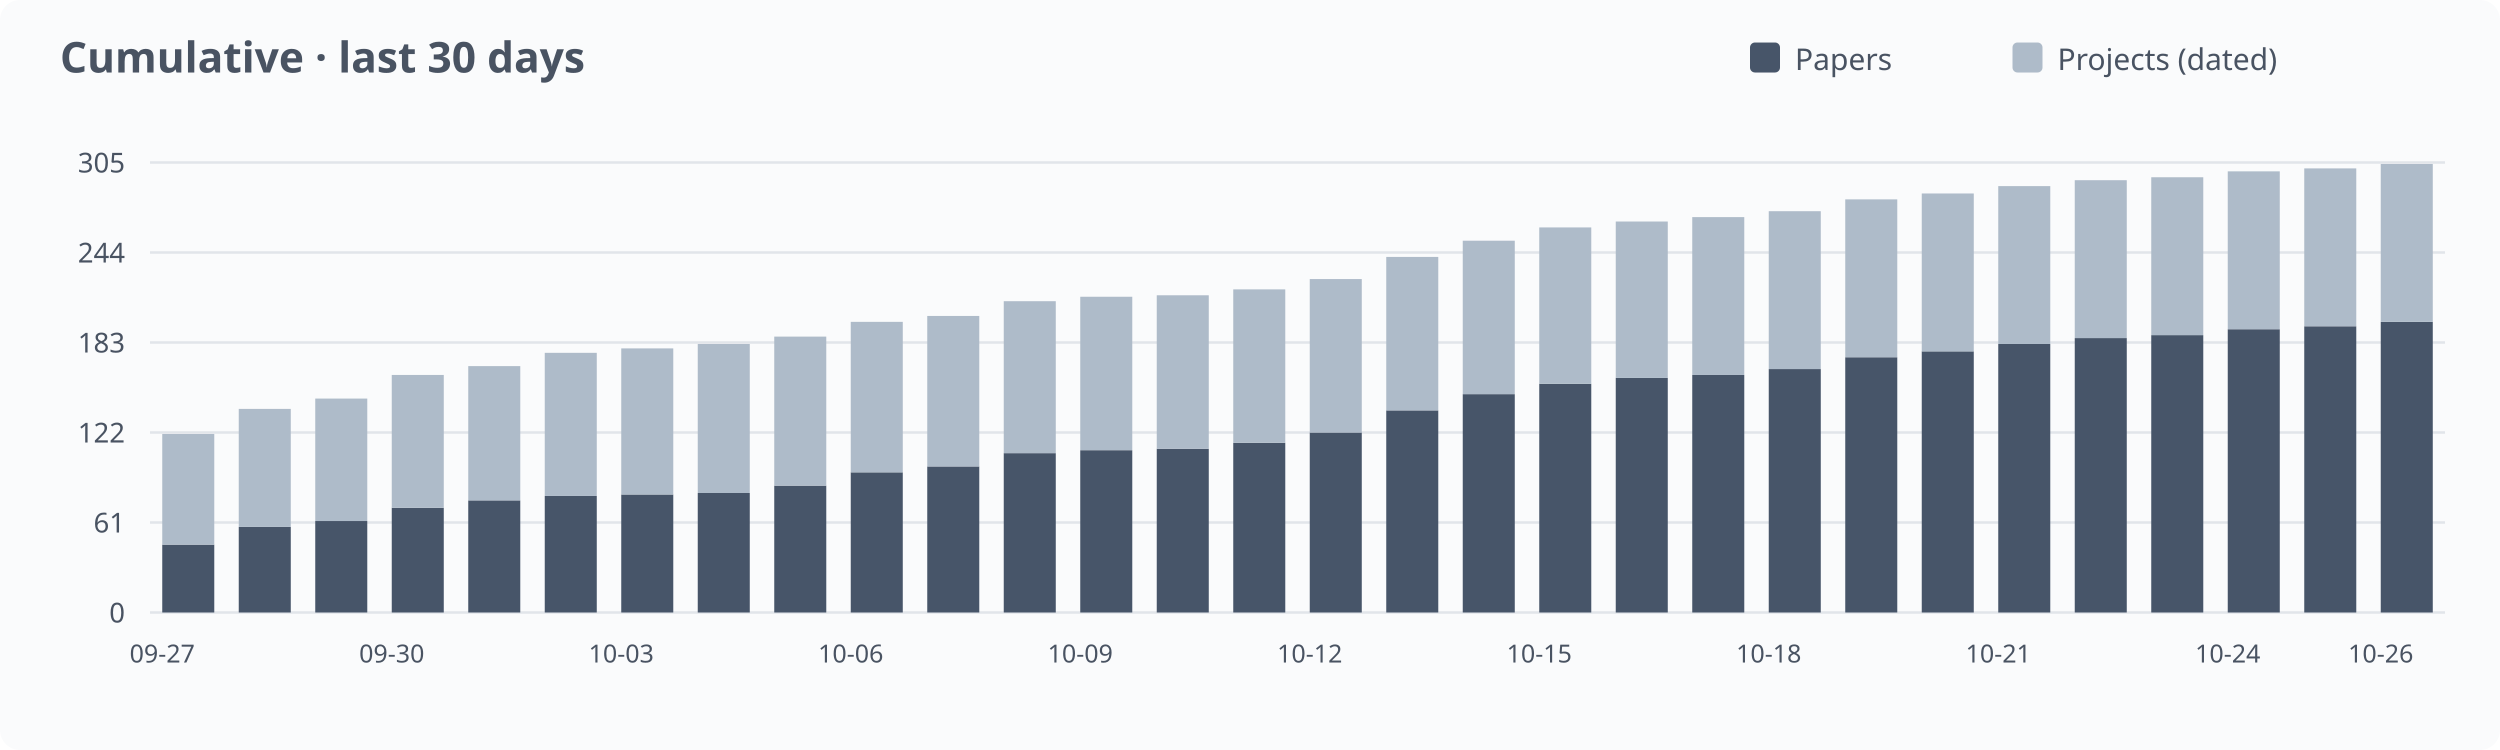
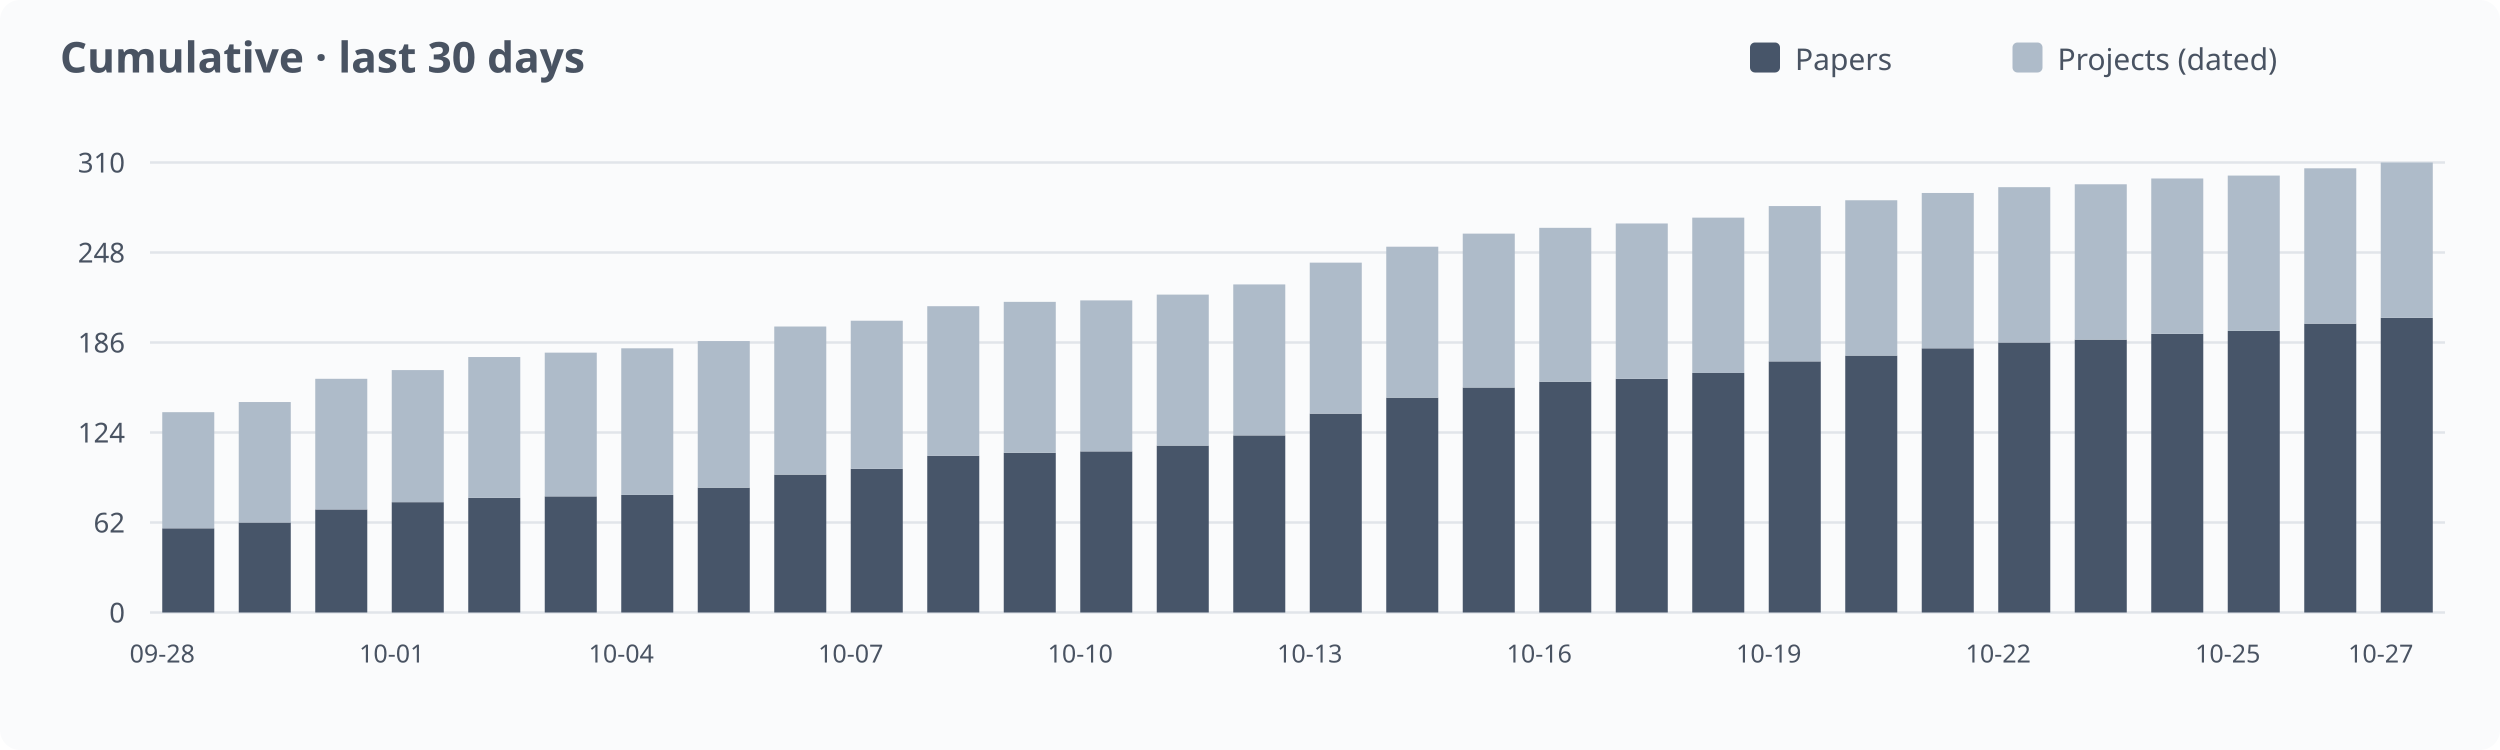
<svg xmlns="http://www.w3.org/2000/svg" width="1000" height="300" viewBox="0 0 1000 300" role="img" aria-labelledby="title desc">
  <rect width="100%" height="100%" rx="8" fill="#fafbfc" />
  <g font-family="system-ui,sans-serif" fill="#495362">
    <text x="24" y="29" font-size="17" font-weight="600">Cumulative · last 30 days</text>
    <rect x="700" y="17" width="12" height="12" rx="2" fill="#475569" />
    <text x="718" y="28" font-size="12">Papers</text>
    <rect x="805" y="17" width="12" height="12" rx="2" fill="#aebbc9" />
    <text x="823" y="28" font-size="12">Projects (dated)</text>
    <path d="M60 245.0H978" stroke="#e1e5ea" />
    <text x="50" y="249.0" text-anchor="end" font-size="11">0</text>
    <path d="M60 209.0H978" stroke="#e1e5ea" />
-     <text x="50" y="213.0" text-anchor="end" font-size="11">61</text>
+     <text x="50" y="213.0" text-anchor="end" font-size="11">62</text>
    <path d="M60 173.0H978" stroke="#e1e5ea" />
-     <text x="50" y="177.0" text-anchor="end" font-size="11">122</text>
+     <text x="50" y="177.0" text-anchor="end" font-size="11">124</text>
    <path d="M60 137.0H978" stroke="#e1e5ea" />
-     <text x="50" y="141.0" text-anchor="end" font-size="11">183</text>
+     <text x="50" y="141.0" text-anchor="end" font-size="11">186</text>
    <path d="M60 101.0H978" stroke="#e1e5ea" />
-     <text x="50" y="105.0" text-anchor="end" font-size="11">244</text>
+     <text x="50" y="105.0" text-anchor="end" font-size="11">248</text>
    <path d="M60 65.0H978" stroke="#e1e5ea" />
-     <text x="50" y="69.0" text-anchor="end" font-size="11">305</text>
-     <rect x="64.90" y="217.85" width="20.81" height="27.15" fill="#475569" />
-     <rect x="64.90" y="173.59" width="20.81" height="44.26" fill="#aebbc9" />
-     <text x="64.90" y="265" text-anchor="middle" font-size="10">09-27</text>
-     <rect x="95.50" y="210.77" width="20.81" height="34.23" fill="#475569" />
-     <rect x="95.50" y="163.56" width="20.81" height="47.21" fill="#aebbc9" />
-     <rect x="126.10" y="208.41" width="20.81" height="36.59" fill="#475569" />
-     <rect x="126.10" y="159.43" width="20.81" height="48.98" fill="#aebbc9" />
-     <rect x="156.70" y="203.10" width="20.81" height="41.90" fill="#475569" />
-     <rect x="156.70" y="149.98" width="20.81" height="53.11" fill="#aebbc9" />
-     <text x="156.70" y="265" text-anchor="middle" font-size="10">09-30</text>
-     <rect x="187.30" y="200.15" width="20.81" height="44.85" fill="#475569" />
-     <rect x="187.30" y="146.44" width="20.81" height="53.70" fill="#aebbc9" />
-     <rect x="217.90" y="198.38" width="20.81" height="46.62" fill="#475569" />
-     <rect x="217.90" y="141.13" width="20.81" height="57.25" fill="#aebbc9" />
-     <rect x="248.50" y="197.79" width="20.81" height="47.21" fill="#475569" />
-     <rect x="248.50" y="139.36" width="20.81" height="58.43" fill="#aebbc9" />
-     <text x="248.50" y="265" text-anchor="middle" font-size="10">10-03</text>
-     <rect x="279.10" y="197.20" width="20.81" height="47.80" fill="#475569" />
-     <rect x="279.10" y="137.59" width="20.81" height="59.61" fill="#aebbc9" />
-     <rect x="309.70" y="194.25" width="20.81" height="50.75" fill="#475569" />
-     <rect x="309.70" y="134.64" width="20.81" height="59.61" fill="#aebbc9" />
-     <rect x="340.30" y="188.93" width="20.81" height="56.07" fill="#475569" />
-     <rect x="340.30" y="128.74" width="20.81" height="60.20" fill="#aebbc9" />
-     <text x="340.30" y="265" text-anchor="middle" font-size="10">10-06</text>
-     <rect x="370.90" y="186.57" width="20.81" height="58.43" fill="#475569" />
-     <rect x="370.90" y="126.38" width="20.81" height="60.20" fill="#aebbc9" />
-     <rect x="401.50" y="181.26" width="20.81" height="63.74" fill="#475569" />
-     <rect x="401.50" y="120.48" width="20.81" height="60.79" fill="#aebbc9" />
-     <rect x="432.10" y="180.08" width="20.81" height="64.92" fill="#475569" />
-     <rect x="432.10" y="118.70" width="20.81" height="61.38" fill="#aebbc9" />
-     <text x="432.10" y="265" text-anchor="middle" font-size="10">10-09</text>
-     <rect x="462.70" y="179.49" width="20.81" height="65.51" fill="#475569" />
-     <rect x="462.70" y="118.11" width="20.81" height="61.38" fill="#aebbc9" />
-     <rect x="493.30" y="177.13" width="20.81" height="67.87" fill="#475569" />
-     <rect x="493.30" y="115.75" width="20.81" height="61.38" fill="#aebbc9" />
-     <rect x="523.90" y="173.00" width="20.81" height="72.00" fill="#475569" />
-     <rect x="523.90" y="111.62" width="20.81" height="61.38" fill="#aebbc9" />
-     <text x="523.90" y="265" text-anchor="middle" font-size="10">10-12</text>
-     <rect x="554.50" y="164.15" width="20.81" height="80.85" fill="#475569" />
-     <rect x="554.50" y="102.77" width="20.81" height="61.38" fill="#aebbc9" />
-     <rect x="585.10" y="157.66" width="20.81" height="87.34" fill="#475569" />
-     <rect x="585.10" y="96.28" width="20.81" height="61.38" fill="#aebbc9" />
-     <rect x="615.70" y="153.52" width="20.81" height="91.48" fill="#475569" />
-     <rect x="615.70" y="90.97" width="20.81" height="62.56" fill="#aebbc9" />
-     <text x="615.70" y="265" text-anchor="middle" font-size="10">10-15</text>
-     <rect x="646.30" y="151.16" width="20.81" height="93.84" fill="#475569" />
-     <rect x="646.30" y="88.61" width="20.81" height="62.56" fill="#aebbc9" />
-     <rect x="676.90" y="149.98" width="20.81" height="95.02" fill="#475569" />
-     <rect x="676.90" y="86.84" width="20.81" height="63.15" fill="#aebbc9" />
-     <rect x="707.50" y="147.62" width="20.81" height="97.38" fill="#475569" />
-     <rect x="707.50" y="84.48" width="20.81" height="63.15" fill="#aebbc9" />
-     <text x="707.50" y="265" text-anchor="middle" font-size="10">10-18</text>
-     <rect x="738.10" y="142.90" width="20.81" height="102.10" fill="#475569" />
-     <rect x="738.10" y="79.75" width="20.81" height="63.15" fill="#aebbc9" />
-     <rect x="768.70" y="140.54" width="20.81" height="104.46" fill="#475569" />
-     <rect x="768.70" y="77.39" width="20.81" height="63.15" fill="#aebbc9" />
-     <rect x="799.30" y="137.59" width="20.81" height="107.41" fill="#475569" />
-     <rect x="799.30" y="74.44" width="20.81" height="63.15" fill="#aebbc9" />
-     <text x="799.30" y="265" text-anchor="middle" font-size="10">10-21</text>
-     <rect x="829.90" y="135.23" width="20.81" height="109.77" fill="#475569" />
-     <rect x="829.90" y="72.08" width="20.81" height="63.15" fill="#aebbc9" />
-     <rect x="860.50" y="134.05" width="20.81" height="110.95" fill="#475569" />
-     <rect x="860.50" y="70.90" width="20.81" height="63.15" fill="#aebbc9" />
-     <rect x="891.10" y="131.69" width="20.81" height="113.31" fill="#475569" />
-     <rect x="891.10" y="68.54" width="20.81" height="63.15" fill="#aebbc9" />
-     <text x="891.10" y="265" text-anchor="middle" font-size="10">10-24</text>
-     <rect x="921.70" y="130.51" width="20.81" height="114.49" fill="#475569" />
-     <rect x="921.70" y="67.36" width="20.81" height="63.15" fill="#aebbc9" />
-     <rect x="952.30" y="128.74" width="20.81" height="116.26" fill="#475569" />
-     <rect x="952.30" y="65.59" width="20.81" height="63.15" fill="#aebbc9" />
-     <text x="952.30" y="265" text-anchor="middle" font-size="10">10-26</text>
+     <text x="50" y="69.0" text-anchor="end" font-size="11">310</text>
+     <rect x="64.90" y="211.32" width="20.81" height="33.68" fill="#475569" />
+     <rect x="64.90" y="164.87" width="20.81" height="46.45" fill="#aebbc9" />
+     <text x="64.90" y="265" text-anchor="middle" font-size="10">09-28</text>
+     <rect x="95.50" y="209.00" width="20.81" height="36.00" fill="#475569" />
+     <rect x="95.50" y="160.81" width="20.81" height="48.19" fill="#aebbc9" />
+     <rect x="126.10" y="203.77" width="20.81" height="41.23" fill="#475569" />
+     <rect x="126.10" y="151.52" width="20.81" height="52.26" fill="#aebbc9" />
+     <rect x="156.70" y="200.87" width="20.81" height="44.13" fill="#475569" />
+     <rect x="156.70" y="148.03" width="20.81" height="52.84" fill="#aebbc9" />
+     <text x="156.70" y="265" text-anchor="middle" font-size="10">10-01</text>
+     <rect x="187.30" y="199.13" width="20.81" height="45.87" fill="#475569" />
+     <rect x="187.30" y="142.81" width="20.81" height="56.32" fill="#aebbc9" />
+     <rect x="217.90" y="198.55" width="20.81" height="46.45" fill="#475569" />
+     <rect x="217.90" y="141.06" width="20.81" height="57.48" fill="#aebbc9" />
+     <rect x="248.50" y="197.97" width="20.81" height="47.03" fill="#475569" />
+     <rect x="248.50" y="139.32" width="20.81" height="58.65" fill="#aebbc9" />
+     <text x="248.50" y="265" text-anchor="middle" font-size="10">10-04</text>
+     <rect x="279.10" y="195.06" width="20.81" height="49.94" fill="#475569" />
+     <rect x="279.10" y="136.42" width="20.81" height="58.65" fill="#aebbc9" />
+     <rect x="309.70" y="189.84" width="20.81" height="55.16" fill="#475569" />
+     <rect x="309.70" y="130.61" width="20.81" height="59.23" fill="#aebbc9" />
+     <rect x="340.30" y="187.52" width="20.81" height="57.48" fill="#475569" />
+     <rect x="340.30" y="128.29" width="20.81" height="59.23" fill="#aebbc9" />
+     <text x="340.30" y="265" text-anchor="middle" font-size="10">10-07</text>
+     <rect x="370.90" y="182.29" width="20.81" height="62.71" fill="#475569" />
+     <rect x="370.90" y="122.48" width="20.81" height="59.81" fill="#aebbc9" />
+     <rect x="401.50" y="181.13" width="20.81" height="63.87" fill="#475569" />
+     <rect x="401.50" y="120.74" width="20.81" height="60.39" fill="#aebbc9" />
+     <rect x="432.10" y="180.55" width="20.81" height="64.45" fill="#475569" />
+     <rect x="432.10" y="120.16" width="20.81" height="60.39" fill="#aebbc9" />
+     <text x="432.10" y="265" text-anchor="middle" font-size="10">10-10</text>
+     <rect x="462.70" y="178.23" width="20.81" height="66.77" fill="#475569" />
+     <rect x="462.70" y="117.84" width="20.81" height="60.39" fill="#aebbc9" />
+     <rect x="493.30" y="174.16" width="20.81" height="70.84" fill="#475569" />
+     <rect x="493.30" y="113.77" width="20.81" height="60.39" fill="#aebbc9" />
+     <rect x="523.90" y="165.45" width="20.81" height="79.55" fill="#475569" />
+     <rect x="523.90" y="105.06" width="20.81" height="60.39" fill="#aebbc9" />
+     <text x="523.90" y="265" text-anchor="middle" font-size="10">10-13</text>
+     <rect x="554.50" y="159.06" width="20.81" height="85.94" fill="#475569" />
+     <rect x="554.50" y="98.68" width="20.81" height="60.39" fill="#aebbc9" />
+     <rect x="585.10" y="155.00" width="20.81" height="90.00" fill="#475569" />
+     <rect x="585.10" y="93.45" width="20.81" height="61.55" fill="#aebbc9" />
+     <rect x="615.70" y="152.68" width="20.81" height="92.32" fill="#475569" />
+     <rect x="615.70" y="91.13" width="20.81" height="61.55" fill="#aebbc9" />
+     <text x="615.70" y="265" text-anchor="middle" font-size="10">10-16</text>
+     <rect x="646.30" y="151.52" width="20.81" height="93.48" fill="#475569" />
+     <rect x="646.30" y="89.39" width="20.81" height="62.13" fill="#aebbc9" />
+     <rect x="676.90" y="149.19" width="20.81" height="95.81" fill="#475569" />
+     <rect x="676.90" y="87.06" width="20.81" height="62.13" fill="#aebbc9" />
+     <rect x="707.50" y="144.55" width="20.81" height="100.45" fill="#475569" />
+     <rect x="707.50" y="82.42" width="20.81" height="62.13" fill="#aebbc9" />
+     <text x="707.50" y="265" text-anchor="middle" font-size="10">10-19</text>
+     <rect x="738.10" y="142.23" width="20.81" height="102.77" fill="#475569" />
+     <rect x="738.10" y="80.10" width="20.81" height="62.13" fill="#aebbc9" />
+     <rect x="768.70" y="139.32" width="20.81" height="105.68" fill="#475569" />
+     <rect x="768.70" y="77.19" width="20.81" height="62.13" fill="#aebbc9" />
+     <rect x="799.30" y="137.00" width="20.81" height="108.00" fill="#475569" />
+     <rect x="799.30" y="74.87" width="20.81" height="62.13" fill="#aebbc9" />
+     <text x="799.30" y="265" text-anchor="middle" font-size="10">10-22</text>
+     <rect x="829.90" y="135.84" width="20.81" height="109.16" fill="#475569" />
+     <rect x="829.90" y="73.71" width="20.81" height="62.13" fill="#aebbc9" />
+     <rect x="860.50" y="133.52" width="20.81" height="111.48" fill="#475569" />
+     <rect x="860.50" y="71.39" width="20.81" height="62.13" fill="#aebbc9" />
+     <rect x="891.10" y="132.35" width="20.81" height="112.65" fill="#475569" />
+     <rect x="891.10" y="70.23" width="20.81" height="62.13" fill="#aebbc9" />
+     <text x="891.10" y="265" text-anchor="middle" font-size="10">10-25</text>
+     <rect x="921.70" y="129.45" width="20.81" height="115.55" fill="#475569" />
+     <rect x="921.70" y="67.32" width="20.81" height="62.13" fill="#aebbc9" />
+     <rect x="952.30" y="127.13" width="20.81" height="117.87" fill="#475569" />
+     <rect x="952.30" y="65.00" width="20.81" height="62.13" fill="#aebbc9" />
+     <text x="952.30" y="265" text-anchor="middle" font-size="10">10-27</text>
  </g>
</svg>
